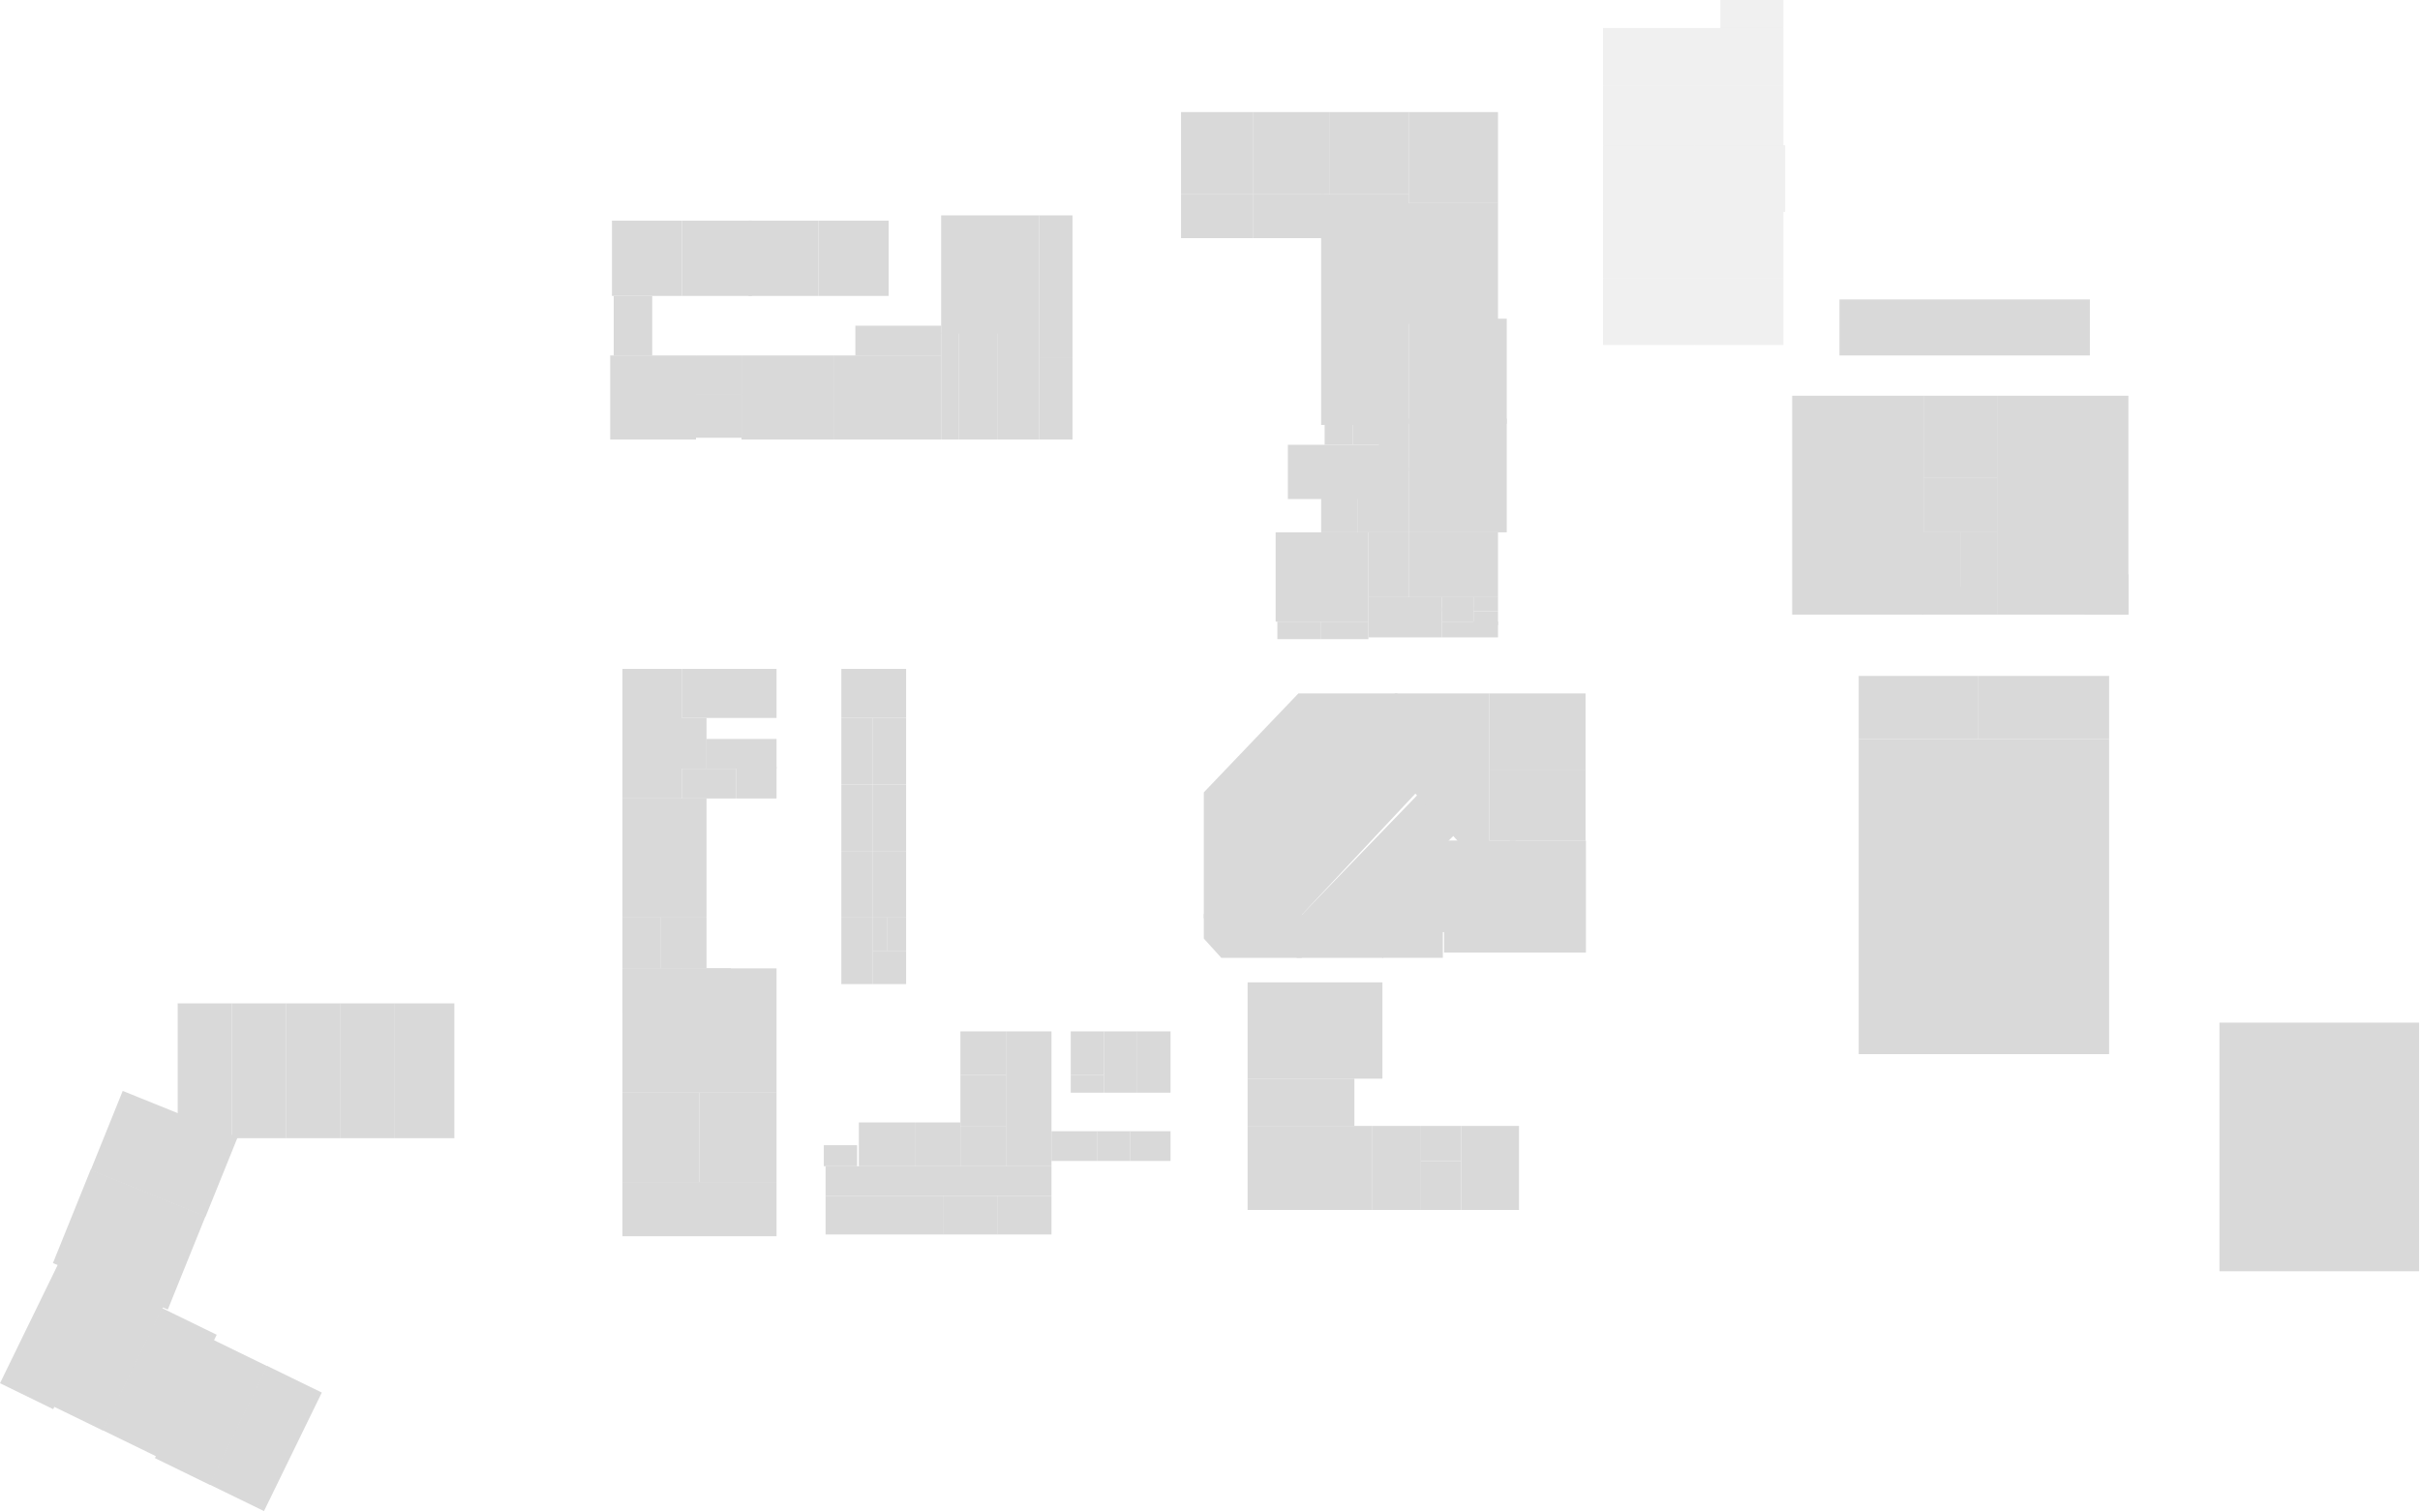
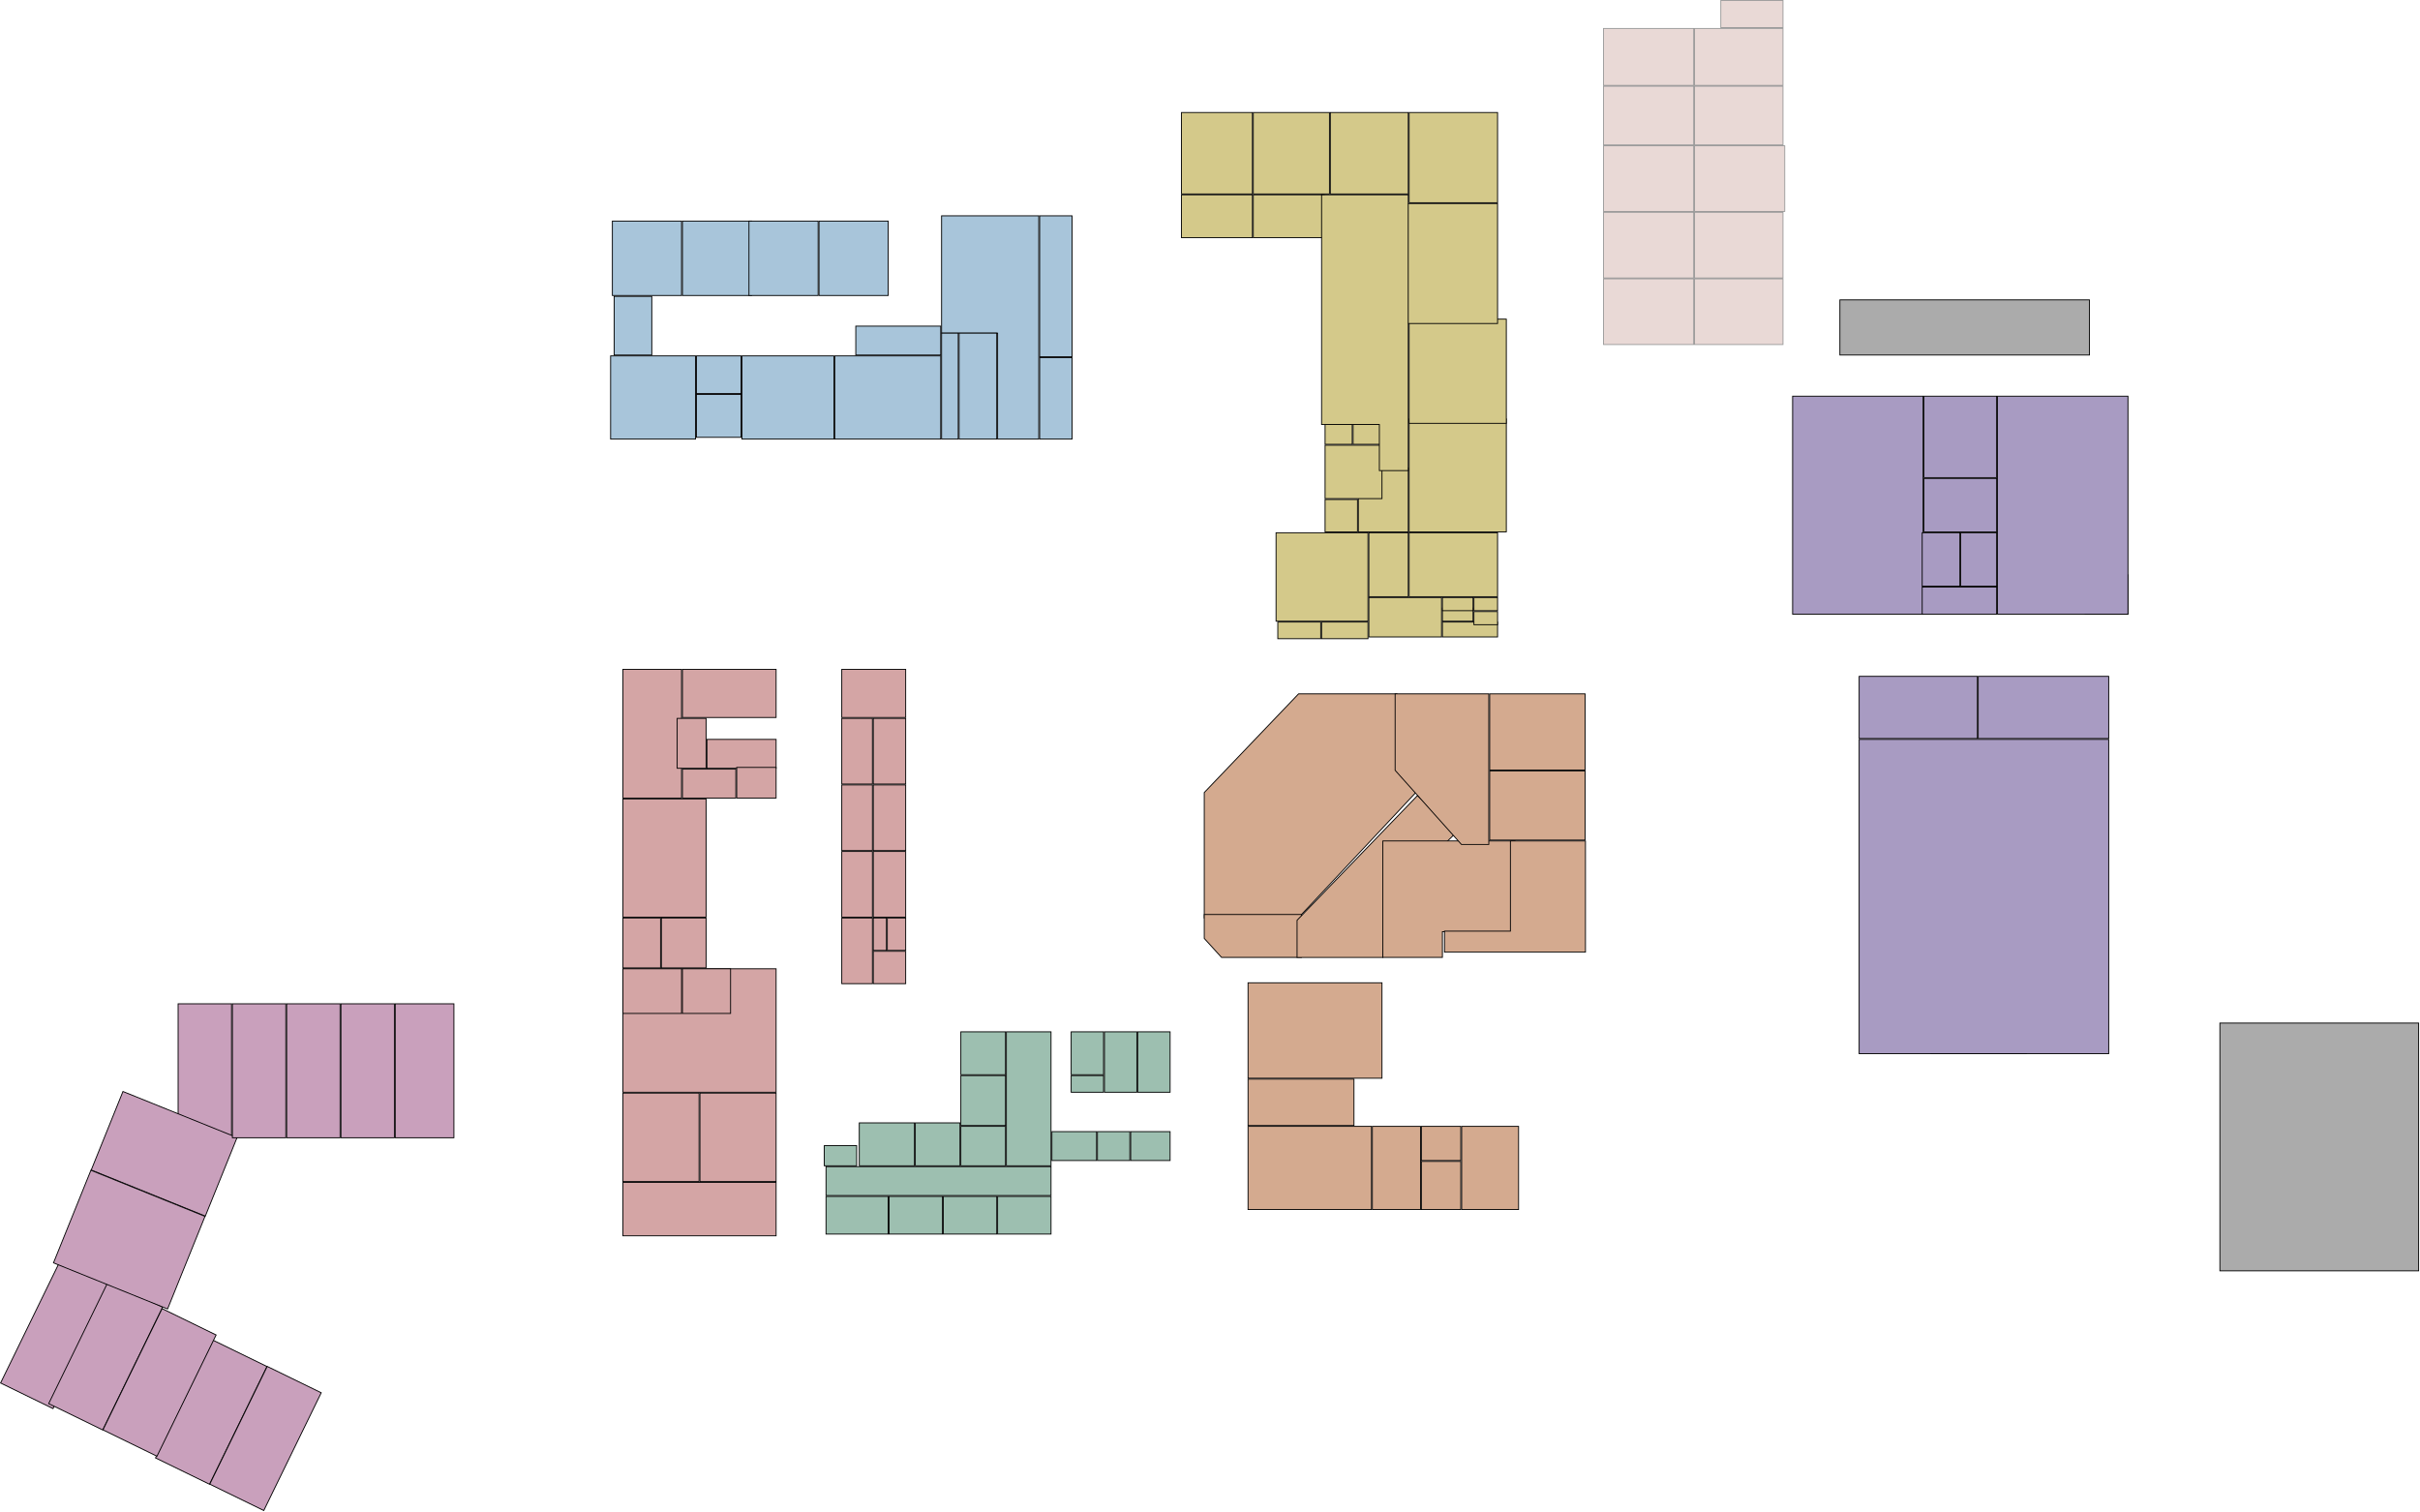
<svg xmlns="http://www.w3.org/2000/svg" width="1382" height="863" viewBox="0 0 1382 863" fill="none">
  <g id="Upper">
    <g id="bldg200-upper">
-       <rect id="265" x="355.468" y="675" width="88" height="31" fill="#D9D9D9" />
-       <rect id="266" x="399.468" y="624" width="44" height="51" fill="#D9D9D9" />
-       <rect id="264" x="355.468" y="624" width="44" height="51" fill="#D9D9D9" />
-       <path id="267" d="M355.468 553H403.468H443.468V624H355.468V553Z" fill="#D9D9D9" />
-       <rect id="268" x="355.468" y="553" width="34" height="26" fill="#D9D9D9" />
-       <rect id="270" x="389.468" y="553" width="28" height="26" fill="#D9D9D9" />
-       <rect id="269" x="355.468" y="524" width="22" height="29" fill="#D9D9D9" />
-       <rect id="271" x="355.468" y="456" width="48" height="68" fill="#D9D9D9" />
-       <rect id="275" x="355.468" y="382" width="34" height="74" fill="#D9D9D9" />
-       <rect id="274" x="389.468" y="382" width="54" height="28" fill="#D9D9D9" />
-       <rect id="276" x="403.468" y="422" width="40" height="17" fill="#D9D9D9" />
-       <rect id="277" x="389.468" y="439" width="31" height="17" fill="#D9D9D9" />
-       <rect id="272" x="420.468" y="438" width="23" height="18" fill="#D9D9D9" />
-       <rect id="278" x="386.468" y="410" width="17" height="29" fill="#D9D9D9" />
-       <rect id="green-room" x="377.468" y="524" width="26" height="29" fill="#D9D9D9" />
-       <rect id="263" x="480.468" y="524" width="18" height="38" fill="#D9D9D9" />
-       <rect id="253" x="498.468" y="524" width="8" height="19" fill="#D9D9D9" />
-       <rect id="252" x="506.468" y="524" width="11" height="19" fill="#D9D9D9" />
-       <rect id="251" x="498.468" y="543" width="19" height="19" fill="#D9D9D9" />
-       <rect id="262" x="480.468" y="486" width="18" height="38" fill="#D9D9D9" />
-       <rect id="261" x="480.468" y="448" width="18" height="38" fill="#D9D9D9" />
-       <rect id="260" x="480.468" y="410" width="18" height="38" fill="#D9D9D9" />
-       <path id="254" d="M498.468 486H517.468V524H498.468V486Z" fill="#D9D9D9" />
-       <path id="255" d="M498.468 448H517.468V486H498.468V448Z" fill="#D9D9D9" />
-       <path id="256" d="M498.468 410H517.468V448H498.468V410Z" fill="#D9D9D9" />
-       <rect id="Restrooms" x="480.468" y="382" width="37" height="28" fill="#D9D9D9" />
+       <rect id="265" x="355.718" y="675.25" width="87.5" height="30.5" fill="#D4A5A5" stroke="black" stroke-width="0.5" />
+       <rect id="266" x="399.718" y="624.25" width="43.5" height="50.5" fill="#D4A5A5" stroke="black" stroke-width="0.5" />
+       <rect id="264" x="355.718" y="624.25" width="43.5" height="50.5" fill="#D4A5A5" stroke="black" stroke-width="0.5" />
+       <path id="267" d="M443.218 553.25V623.75H355.718V553.25H443.218Z" fill="#D4A5A5" stroke="black" stroke-width="0.5" />
+       <rect id="268" x="355.718" y="553.25" width="33.5" height="25.5" fill="#D4A5A5" stroke="black" stroke-width="0.5" />
+       <rect id="270" x="389.718" y="553.25" width="27.5" height="25.5" fill="#D4A5A5" stroke="black" stroke-width="0.5" />
+       <rect id="269" x="355.718" y="524.25" width="21.5" height="28.5" fill="#D4A5A5" stroke="black" stroke-width="0.5" />
+       <rect id="271" x="355.718" y="456.25" width="47.5" height="67.5" fill="#D4A5A5" stroke="black" stroke-width="0.5" />
+       <rect id="275" x="355.718" y="382.25" width="33.5" height="73.5" fill="#D4A5A5" stroke="black" stroke-width="0.5" />
+       <rect id="274" x="389.718" y="382.25" width="53.5" height="27.5" fill="#D4A5A5" stroke="black" stroke-width="0.5" />
+       <rect id="276" x="403.718" y="422.25" width="39.5" height="16.5" fill="#D4A5A5" stroke="black" stroke-width="0.5" />
+       <rect id="277" x="389.718" y="439.25" width="30.5" height="16.5" fill="#D4A5A5" stroke="black" stroke-width="0.5" />
+       <rect id="272" x="420.718" y="438.25" width="22.5" height="17.5" fill="#D4A5A5" stroke="black" stroke-width="0.5" />
+       <rect id="278" x="386.718" y="410.25" width="16.5" height="28.5" fill="#D4A5A5" stroke="black" stroke-width="0.5" />
+       <rect id="Green Room" x="377.718" y="524.25" width="25.5" height="28.5" fill="#D4A5A5" stroke="black" stroke-width="0.5" />
+       <rect id="263" x="480.718" y="524.25" width="17.5" height="37.5" fill="#D4A5A5" stroke="black" stroke-width="0.5" />
+       <rect id="253" x="498.718" y="524.25" width="7.5" height="18.5" fill="#D4A5A5" stroke="black" stroke-width="0.5" />
+       <rect id="252" x="506.718" y="524.25" width="10.5" height="18.5" fill="#D4A5A5" stroke="black" stroke-width="0.5" />
+       <rect id="251" x="498.718" y="543.25" width="18.5" height="18.5" fill="#D4A5A5" stroke="black" stroke-width="0.5" />
+       <rect id="262" x="480.718" y="486.25" width="17.5" height="37.5" fill="#D4A5A5" stroke="black" stroke-width="0.5" />
+       <rect id="261" x="480.718" y="448.25" width="17.5" height="37.5" fill="#D4A5A5" stroke="black" stroke-width="0.5" />
+       <rect id="260" x="480.718" y="410.25" width="17.5" height="37.5" fill="#D4A5A5" stroke="black" stroke-width="0.5" />
+       <path id="254" d="M517.218 486.25V523.75H498.718V486.25H517.218Z" fill="#D4A5A5" stroke="black" stroke-width="0.5" />
+       <path id="255" d="M517.218 448.25V485.75H498.718V448.25H517.218Z" fill="#D4A5A5" stroke="black" stroke-width="0.5" />
+       <path id="256" d="M517.218 410.25V447.75H498.718V410.25H517.218Z" fill="#D4A5A5" stroke="black" stroke-width="0.5" />
+       <rect id="Restrooms" x="480.718" y="382.25" width="36.5" height="27.5" fill="#D4A5A5" stroke="black" stroke-width="0.5" />
    </g>
    <g id="bldg100">
-       <rect id="118" x="490.468" y="641" width="32" height="25" fill="#D9D9D9" />
-       <rect id="119" x="470.468" y="654" width="19" height="12" fill="#D9D9D9" />
-       <rect id="101" x="522.468" y="641" width="26" height="25" fill="#D9D9D9" />
-       <rect id="105" x="548.468" y="589" width="26" height="25" fill="#D9D9D9" />
-       <rect id="106" x="574.468" y="589" width="26" height="77" fill="#D9D9D9" />
-       <rect id="113" x="600.468" y="646" width="26" height="17" fill="#D9D9D9" />
-       <rect id="112" x="626.468" y="646" width="19" height="17" fill="#D9D9D9" />
-       <rect id="111" x="645.468" y="646" width="23" height="17" fill="#D9D9D9" />
-       <rect id="110" x="649.468" y="589" width="19" height="35" fill="#D9D9D9" />
-       <rect id="109" x="630.468" y="589" width="19" height="35" fill="#D9D9D9" />
-       <rect id="107" x="611.468" y="589" width="19" height="25" fill="#D9D9D9" />
-       <rect id="108" x="611.468" y="614" width="19" height="10" fill="#D9D9D9" />
-       <rect id="104" x="548.468" y="614" width="26" height="29" fill="#D9D9D9" />
-       <rect id="103" x="548.468" y="643" width="26" height="23" fill="#D9D9D9" />
-       <rect id="102" x="471.468" y="666" width="129" height="17" fill="#D9D9D9" />
-       <rect id="114" x="569.468" y="683" width="31" height="22" fill="#D9D9D9" />
-       <rect id="115" x="538.468" y="683" width="31" height="22" fill="#D9D9D9" />
-       <rect id="116" x="507.468" y="683" width="31" height="22" fill="#D9D9D9" />
-       <rect id="117" x="471.468" y="683" width="36" height="22" fill="#D9D9D9" />
+       <rect id="118" x="490.718" y="641.25" width="31.5" height="24.5" fill="#9DBFB0" stroke="black" stroke-width="0.5" />
+       <rect id="119" x="470.718" y="654.25" width="18.5" height="11.5" fill="#9DBFB0" stroke="black" stroke-width="0.5" />
+       <rect id="101" x="522.718" y="641.25" width="25.5" height="24.5" fill="#9DBFB0" stroke="black" stroke-width="0.5" />
+       <rect id="105" x="548.718" y="589.25" width="25.5" height="24.5" fill="#9DBFB0" stroke="black" stroke-width="0.5" />
+       <rect id="106" x="574.718" y="589.25" width="25.5" height="76.5" fill="#9DBFB0" stroke="black" stroke-width="0.5" />
+       <rect id="113" x="600.718" y="646.25" width="25.5" height="16.5" fill="#9DBFB0" stroke="black" stroke-width="0.5" />
+       <rect id="112" x="626.718" y="646.25" width="18.5" height="16.5" fill="#9DBFB0" stroke="black" stroke-width="0.5" />
+       <rect id="111" x="645.718" y="646.25" width="22.5" height="16.5" fill="#9DBFB0" stroke="black" stroke-width="0.5" />
+       <rect id="110" x="649.718" y="589.25" width="18.5" height="34.5" fill="#9DBFB0" stroke="black" stroke-width="0.5" />
+       <rect id="109" x="630.718" y="589.25" width="18.5" height="34.5" fill="#9DBFB0" stroke="black" stroke-width="0.5" />
+       <rect id="107" x="611.718" y="589.25" width="18.5" height="24.5" fill="#9DBFB0" stroke="black" stroke-width="0.5" />
+       <rect id="108" x="611.718" y="614.25" width="18.5" height="9.5" fill="#9DBFB0" stroke="black" stroke-width="0.5" />
+       <rect id="104" x="548.718" y="614.25" width="25.5" height="28.5" fill="#9DBFB0" stroke="black" stroke-width="0.5" />
+       <rect id="103" x="548.718" y="643.25" width="25.5" height="22.5" fill="#9DBFB0" stroke="black" stroke-width="0.5" />
+       <rect id="102" x="471.718" y="666.25" width="128.5" height="16.5" fill="#9DBFB0" stroke="black" stroke-width="0.5" />
+       <rect id="114" x="569.718" y="683.25" width="30.5" height="21.5" fill="#9DBFB0" stroke="black" stroke-width="0.5" />
+       <rect id="115" x="538.718" y="683.25" width="30.5" height="21.5" fill="#9DBFB0" stroke="black" stroke-width="0.5" />
+       <rect id="116" x="507.718" y="683.25" width="30.5" height="21.5" fill="#9DBFB0" stroke="black" stroke-width="0.5" />
+       <rect id="117" x="471.718" y="683.25" width="35.5" height="21.5" fill="#9DBFB0" stroke="black" stroke-width="0.5" />
    </g>
    <g id="bldg900">
-       <rect id="908" x="712.468" y="561" width="77" height="55" fill="#D9D9D9" />
-       <rect id="909" x="712.468" y="616" width="61" height="27" fill="#D9D9D9" />
-       <rect id="910" x="712.468" y="643" width="71" height="48" fill="#D9D9D9" />
-       <rect id="911" x="783.468" y="643" width="28" height="48" fill="#D9D9D9" />
-       <rect id="912" x="834.468" y="643" width="33" height="48" fill="#D9D9D9" />
-       <rect id="913" x="811.468" y="643" width="23" height="20" fill="#D9D9D9" />
-       <rect id="914" x="811.468" y="663" width="23" height="28" fill="#D9D9D9" />
-       <path id="901" d="M687.468 452.5L741.468 396H797.968L808.968 452.5L741.468 524.5H687.468V452.5Z" fill="#D9D9D9" />
-       <path id="907" d="M687.468 522H743.468V547H697.468L687.468 536V522Z" fill="#D9D9D9" />
-       <path id="906" d="M740.468 525.454L809.47 454L831.81 475.573L792.968 514L789.968 547.027L740.468 547.027L740.468 525.454Z" fill="#D9D9D9" />
-       <path id="917" d="M789.468 480H865.468V532.307H843.468H823.968V547H789.468V480Z" fill="#D9D9D9" />
-       <path id="905" d="M862.307 480H905.667V544H897.335H862.307H824.667V531.5H862.307V480Z" fill="#D9D9D9" />
-       <rect id="920" x="850.468" y="440" width="55" height="40" fill="#D9D9D9" />
-       <rect id="904" x="850.468" y="396" width="55" height="44" fill="#D9D9D9" />
-       <path id="903" d="M796.468 396H850.468V482.5H834.468L796.468 440V396Z" fill="#D9D9D9" />
+       <rect id="908" x="712.718" y="561.25" width="76.5" height="54.5" fill="#D4AA8F" stroke="black" stroke-width="0.5" />
+       <rect id="909" x="712.718" y="616.25" width="60.5" height="26.5" fill="#D4AA8F" stroke="black" stroke-width="0.5" />
+       <rect id="910" x="712.718" y="643.25" width="70.5" height="47.5" fill="#D4AA8F" stroke="black" stroke-width="0.5" />
+       <rect id="911" x="783.718" y="643.25" width="27.5" height="47.5" fill="#D4AA8F" stroke="black" stroke-width="0.5" />
+       <rect id="912" x="834.718" y="643.25" width="32.5" height="47.5" fill="#D4AA8F" stroke="black" stroke-width="0.5" />
+       <rect id="913" x="811.718" y="643.25" width="22.5" height="19.5" fill="#D4AA8F" stroke="black" stroke-width="0.5" />
+       <rect id="914" x="811.718" y="663.25" width="22.5" height="27.5" fill="#D4AA8F" stroke="black" stroke-width="0.5" />
+       <path id="901" d="M797.762 396.25L808.698 452.422L741.36 524.25H687.718V452.6L741.575 396.25H797.762Z" fill="#D4AA8F" stroke="black" stroke-width="0.5" />
+       <path id="907" d="M743.218 522.25V546.75H697.579L687.718 535.903V522.25H743.218Z" fill="#D4AA8F" stroke="black" stroke-width="0.5" />
+       <path id="906" d="M809.476 454.354L831.452 475.575L792.793 513.822L792.727 513.886L792.719 513.978L789.739 546.777L740.718 546.778L740.718 525.555L809.476 454.354Z" fill="#D4AA8F" stroke="black" stroke-width="0.5" />
+       <path id="917" d="M865.218 480.25V532.057H823.718V546.75H789.718V480.25H865.218Z" fill="#D4AA8F" stroke="black" stroke-width="0.5" />
+       <path id="905" d="M905.417 480.25V543.75H824.917V531.75H862.557V480.25H905.417Z" fill="#D4AA8F" stroke="black" stroke-width="0.5" />
+       <rect id="920" x="850.718" y="440.25" width="54.5" height="39.5" fill="#D4AA8F" stroke="black" stroke-width="0.5" />
+       <rect id="904" x="850.718" y="396.25" width="54.5" height="43.5" fill="#D4AA8F" stroke="black" stroke-width="0.5" />
+       <path id="903" d="M850.218 396.25V482.25H834.581L796.718 439.903V396.25H850.218Z" fill="#D4AA8F" stroke="black" stroke-width="0.5" />
    </g>
    <g id="bldg600-upper">
-       <rect id="656" opacity="0.4" x="967.468" y="159" width="51" height="38" fill="#D9D9D9" />
-       <rect id="654" opacity="0.4" x="915.468" y="121" width="52" height="38" fill="#D9D9D9" />
-       <rect id="653" opacity="0.4" x="915.468" y="83" width="52" height="38" fill="#D9D9D9" />
-       <rect id="658" opacity="0.4" x="967.468" y="83" width="52" height="38" fill="#D9D9D9" />
-       <rect id="657" opacity="0.4" x="967.468" y="121" width="51" height="38" fill="#D9D9D9" />
-       <rect id="659" opacity="0.4" x="967.468" y="49" width="51" height="34" fill="#D9D9D9" />
-       <rect id="652" opacity="0.4" x="915.468" y="49" width="52" height="34" fill="#D9D9D9" />
-       <rect id="651" opacity="0.4" x="915.468" y="16" width="52" height="33" fill="#D9D9D9" />
-       <rect id="661" opacity="0.4" x="982.468" width="36" height="16" fill="#D9D9D9" />
-       <rect id="660" opacity="0.4" x="967.468" y="16" width="51" height="33" fill="#D9D9D9" />
-       <rect id="655" opacity="0.4" x="915.468" y="159" width="52" height="38" fill="#D9D9D9" />
+       <rect id="656" opacity="0.4" x="967.718" y="159.25" width="50.5" height="37.5" fill="#C9A098" stroke="black" stroke-width="0.5" />
+       <rect id="654" opacity="0.4" x="915.718" y="121.25" width="51.5" height="37.5" fill="#C9A098" stroke="black" stroke-width="0.5" />
+       <rect id="653" opacity="0.4" x="915.718" y="83.25" width="51.5" height="37.5" fill="#C9A098" stroke="black" stroke-width="0.5" />
+       <rect id="658" opacity="0.4" x="967.718" y="83.25" width="51.5" height="37.5" fill="#C9A098" stroke="black" stroke-width="0.5" />
+       <rect id="657" opacity="0.4" x="967.718" y="121.25" width="50.5" height="37.5" fill="#C9A098" stroke="black" stroke-width="0.5" />
+       <rect id="659" opacity="0.4" x="967.718" y="49.25" width="50.5" height="33.5" fill="#C9A098" stroke="black" stroke-width="0.5" />
+       <rect id="652" opacity="0.4" x="915.718" y="49.25" width="51.5" height="33.5" fill="#C9A098" stroke="black" stroke-width="0.5" />
+       <rect id="651" opacity="0.4" x="915.718" y="16.25" width="51.5" height="32.5" fill="#C9A098" stroke="black" stroke-width="0.5" />
+       <rect id="661" opacity="0.4" x="982.718" y="0.25" width="35.5" height="15.5" fill="#C9A098" stroke="black" stroke-width="0.5" />
+       <rect id="660" opacity="0.4" x="967.718" y="16.25" width="50.5" height="32.5" fill="#C9A098" stroke="black" stroke-width="0.5" />
+       <rect id="655" opacity="0.4" x="915.718" y="159.25" width="51.5" height="37.5" fill="#C9A098" stroke="black" stroke-width="0.5" />
    </g>
-     <rect id="aquatics-center" x="1050.47" y="171" width="143" height="32" fill="#D9D9D9" />
+     <rect id="Aquatics center" x="1050.72" y="171.25" width="142.5" height="31.5" fill="#ABABAB" stroke="black" stroke-width="0.5" />
    <g id="bldg800">
-       <rect id="805" x="1023.47" y="226" width="75" height="125" fill="#D9D9D9" />
-       <rect id="808" x="1190.47" y="328" width="25" height="23" fill="#D9D9D9" />
-       <path id="809" d="M1097.47 304H1119.47V335H1097.47V304Z" fill="#D9D9D9" />
-       <rect id="810" x="1119.47" y="304" width="21" height="31" fill="#D9D9D9" />
-       <rect id="811" x="1098.47" y="273" width="42" height="31" fill="#D9D9D9" />
-       <rect id="812" x="1098.47" y="226" width="42" height="47" fill="#D9D9D9" />
-       <rect id="807" x="1140.47" y="226" width="75" height="125" fill="#D9D9D9" />
-       <rect id="806" x="1097.47" y="335" width="43" height="16" fill="#D9D9D9" />
-       <rect id="851" x="1061.47" y="386" width="68" height="36" fill="#D9D9D9" />
-       <rect id="803" x="1129.47" y="386" width="75" height="36" fill="#D9D9D9" />
-       <rect id="802" x="1102.47" y="584" width="55" height="18" fill="#D9D9D9" />
-       <rect id="801" x="1061.47" y="422" width="143" height="180" fill="#D9D9D9" />
+       <rect id="805" x="1023.72" y="226.25" width="74.5" height="124.5" fill="#A89BC2" stroke="black" stroke-width="0.5" />
+       <rect id="808" x="1190.72" y="328.25" width="24.5" height="22.5" fill="#A89BC2" stroke="black" stroke-width="0.5" />
+       <path id="809" d="M1119.22 304.25V334.75H1097.72V304.25H1119.22Z" fill="#A89BC2" stroke="black" stroke-width="0.5" />
+       <rect id="810" x="1119.72" y="304.25" width="20.5" height="30.5" fill="#A89BC2" stroke="black" stroke-width="0.5" />
+       <rect id="811" x="1098.72" y="273.25" width="41.5" height="30.5" fill="#A89BC2" stroke="black" stroke-width="0.5" />
+       <rect id="812" x="1098.72" y="226.25" width="41.5" height="46.5" fill="#A89BC2" stroke="black" stroke-width="0.5" />
+       <rect id="807" x="1140.72" y="226.25" width="74.5" height="124.5" fill="#A89BC2" stroke="black" stroke-width="0.5" />
+       <rect id="806" x="1097.72" y="335.25" width="42.5" height="15.5" fill="#A89BC2" stroke="black" stroke-width="0.5" />
+       <rect id="851" x="1061.72" y="386.25" width="67.5" height="35.5" fill="#A89BC2" stroke="black" stroke-width="0.5" />
+       <rect id="803" x="1129.72" y="386.25" width="74.5" height="35.5" fill="#A89BC2" stroke="black" stroke-width="0.5" />
+       <rect id="802" x="1102.72" y="584.25" width="54.5" height="17.5" fill="#A89BC2" stroke="black" stroke-width="0.5" />
+       <rect id="801" x="1061.72" y="422.25" width="142.5" height="179.5" fill="#A89BC2" stroke="black" stroke-width="0.5" />
    </g>
-     <rect id="1031" x="1267.47" y="584" width="114" height="142" fill="#D9D9D9" />
+     <rect id="1031" x="1267.72" y="584.25" width="113.5" height="141.5" fill="#ABABAB" stroke="black" stroke-width="0.5" />
    <g id="bldg500-upper">
-       <rect id="556" x="823.468" y="355" width="32" height="9" fill="#D9D9D9" />
-       <rect id="558" x="823.468" y="347" width="18" height="8" fill="#D9D9D9" />
-       <rect id="574" x="823.468" y="341" width="18" height="8" fill="#D9D9D9" />
-       <rect id="573" x="841.468" y="341" width="14" height="8" fill="#D9D9D9" />
-       <rect id="557" x="841.468" y="349" width="14" height="8" fill="#D9D9D9" />
-       <rect id="555" x="781.468" y="341" width="42" height="23" fill="#D9D9D9" />
-       <rect id="571" x="781.468" y="304" width="23" height="37" fill="#D9D9D9" />
-       <rect id="559" x="804.468" y="304" width="51" height="37" fill="#D9D9D9" />
-       <rect id="560" x="804.468" y="239" width="56" height="65" fill="#D9D9D9" />
-       <rect id="561" x="804.468" y="182" width="56" height="60" fill="#D9D9D9" />
-       <rect id="562" x="803.468" y="116" width="52" height="69" fill="#D9D9D9" />
-       <rect id="563" x="804.468" y="64" width="51" height="52" fill="#D9D9D9" />
-       <rect id="564" x="759.468" y="64" width="45" height="47" fill="#D9D9D9" />
-       <path id="565" d="M715.468 64H759.468V111H715.468V64Z" fill="#D9D9D9" />
-       <rect id="566" x="674.468" y="64" width="41" height="47" fill="#D9D9D9" />
-       <rect id="567" x="674.468" y="111" width="41" height="25" fill="#D9D9D9" />
-       <rect id="568" x="715.468" y="111" width="41" height="25" fill="#D9D9D9" />
-       <rect id="570" x="775.468" y="267" width="29" height="37" fill="#D9D9D9" />
-       <rect id="551" x="735.468" y="254" width="54" height="31" fill="#D9D9D9" />
-       <rect id="577" x="756.468" y="242" width="16" height="12" fill="#D9D9D9" />
-       <rect id="576" x="772.468" y="242" width="17" height="12" fill="#D9D9D9" />
-       <path id="569" d="M754.468 111H804.468V269H787.468V242.667H754.468V111Z" fill="#D9D9D9" />
-       <rect id="550" x="754.468" y="267" width="21" height="37" fill="#D9D9D9" />
-       <path id="552" d="M728.468 304H781.468V355H728.468V304Z" fill="#D9D9D9" />
-       <rect id="554" x="754.468" y="355" width="27" height="10" fill="#D9D9D9" />
-       <rect id="553" x="729.468" y="355" width="25" height="10" fill="#D9D9D9" />
+       <rect id="556" x="823.718" y="355.25" width="31.5" height="8.5" fill="#D4C98A" stroke="black" stroke-width="0.5" />
+       <rect id="558" x="823.718" y="347.25" width="17.5" height="7.5" fill="#D4C98A" stroke="black" stroke-width="0.5" />
+       <rect id="574" x="823.718" y="341.25" width="17.5" height="7.5" fill="#D4C98A" stroke="black" stroke-width="0.5" />
+       <rect id="573" x="841.718" y="341.25" width="13.5" height="7.5" fill="#D4C98A" stroke="black" stroke-width="0.5" />
+       <rect id="557" x="841.718" y="349.25" width="13.5" height="7.5" fill="#D4C98A" stroke="black" stroke-width="0.5" />
+       <rect id="555" x="781.718" y="341.25" width="41.5" height="22.5" fill="#D4C98A" stroke="black" stroke-width="0.5" />
+       <rect id="571" x="781.718" y="304.25" width="22.5" height="36.5" fill="#D4C98A" stroke="black" stroke-width="0.5" />
+       <rect id="559" x="804.718" y="304.25" width="50.5" height="36.5" fill="#D4C98A" stroke="black" stroke-width="0.5" />
+       <rect id="560" x="804.718" y="239.25" width="55.5" height="64.5" fill="#D4C98A" stroke="black" stroke-width="0.5" />
+       <rect id="561" x="804.718" y="182.25" width="55.5" height="59.5" fill="#D4C98A" stroke="black" stroke-width="0.5" />
+       <rect id="562" x="803.718" y="116.25" width="51.5" height="68.5" fill="#D4C98A" stroke="black" stroke-width="0.5" />
+       <rect id="563" x="804.718" y="64.25" width="50.5" height="51.5" fill="#D4C98A" stroke="black" stroke-width="0.5" />
+       <rect id="564" x="759.718" y="64.25" width="44.5" height="46.5" fill="#D4C98A" stroke="black" stroke-width="0.5" />
+       <path id="565" d="M759.218 64.25V110.75H715.718V64.25H759.218Z" fill="#D4C98A" stroke="black" stroke-width="0.5" />
+       <rect id="566" x="674.718" y="64.25" width="40.5" height="46.5" fill="#D4C98A" stroke="black" stroke-width="0.5" />
+       <rect id="567" x="674.718" y="111.25" width="40.5" height="24.5" fill="#D4C98A" stroke="black" stroke-width="0.5" />
+       <rect id="568" x="715.718" y="111.25" width="40.5" height="24.5" fill="#D4C98A" stroke="black" stroke-width="0.5" />
+       <rect id="570" x="775.718" y="267.25" width="28.5" height="36.5" fill="#D4C98A" stroke="black" stroke-width="0.5" />
+       <rect id="551" x="756.718" y="254.25" width="32.5" height="30.5" fill="#D4C98A" stroke="black" stroke-width="0.5" />
+       <rect id="577" x="756.718" y="242.25" width="15.5" height="11.5" fill="#D4C98A" stroke="black" stroke-width="0.5" />
+       <rect id="576" x="772.718" y="242.25" width="16.5" height="11.5" fill="#D4C98A" stroke="black" stroke-width="0.5" />
+       <path id="569" d="M804.218 111.25V268.75H787.718V242.417H754.718V111.25H804.218Z" fill="#D4C98A" stroke="black" stroke-width="0.5" />
+       <rect id="550" x="756.718" y="285.25" width="18.5" height="18.5" fill="#D4C98A" stroke="black" stroke-width="0.5" />
+       <path id="552" d="M781.218 304.25V354.75H728.718V304.25H781.218Z" fill="#D4C98A" stroke="black" stroke-width="0.5" />
+       <rect id="554" x="754.718" y="355.25" width="26.5" height="9.5" fill="#D4C98A" stroke="black" stroke-width="0.5" />
+       <rect id="553" x="729.718" y="355.25" width="24.5" height="9.5" fill="#D4C98A" stroke="black" stroke-width="0.5" />
    </g>
    <g id="bldg400-upper">
-       <path id="463" d="M593.468 123H612.468V204H593.468V123Z" fill="#D9D9D9" />
-       <path id="462" d="M593.468 204H612.468V251H593.468V204Z" fill="#D9D9D9" />
-       <path id="461" d="M537.468 123H593.468V251H569.468V190.5H537.468V123Z" fill="#D9D9D9" />
-       <rect id="460" x="547.468" y="190" width="22" height="61" fill="#D9D9D9" />
-       <rect id="459" x="537.468" y="190" width="10" height="61" fill="#D9D9D9" />
-       <rect id="455" x="488.468" y="186" width="49" height="17" fill="#D9D9D9" />
-       <rect id="468" x="350.468" y="169" width="22" height="34" fill="#D9D9D9" />
-       <rect id="457" x="476.468" y="203" width="61" height="48" fill="#D9D9D9" />
-       <rect id="464" x="467.468" y="126" width="40" height="43" fill="#D9D9D9" />
-       <rect id="467" x="389.468" y="126" width="40" height="43" fill="#D9D9D9" />
-       <rect id="466" x="349.468" y="126" width="40" height="43" fill="#D9D9D9" />
-       <rect id="465" x="427.468" y="126" width="40" height="43" fill="#D9D9D9" />
-       <rect id="456" x="423.468" y="203" width="53" height="48" fill="#D9D9D9" />
-       <rect id="453" x="397.468" y="203" width="26" height="22" fill="#D9D9D9" />
-       <rect id="452" x="397.468" y="225" width="26" height="25" fill="#D9D9D9" />
-       <rect id="451" x="348.468" y="203" width="49" height="48" fill="#D9D9D9" />
+       <path id="463" d="M612.218 123.25V203.75H593.718V123.25H612.218Z" fill="#A8C5DA" stroke="black" stroke-width="0.5" />
+       <path id="462" d="M612.218 204.25V250.75H593.718V204.25H612.218Z" fill="#A8C5DA" stroke="black" stroke-width="0.5" />
+       <path id="461" d="M593.218 123.25V250.75H569.718V190.25H537.718V123.25H593.218Z" fill="#A8C5DA" stroke="black" stroke-width="0.5" />
+       <rect id="460" x="547.718" y="190.25" width="21.5" height="60.5" fill="#A8C5DA" stroke="black" stroke-width="0.5" />
+       <rect id="459" x="537.718" y="190.25" width="9.5" height="60.5" fill="#A8C5DA" stroke="black" stroke-width="0.5" />
+       <rect id="455" x="488.718" y="186.25" width="48.5" height="16.5" fill="#A8C5DA" stroke="black" stroke-width="0.5" />
+       <rect id="468" x="350.718" y="169.25" width="21.5" height="33.5" fill="#A8C5DA" stroke="black" stroke-width="0.5" />
+       <rect id="457" x="476.718" y="203.25" width="60.5" height="47.5" fill="#A8C5DA" stroke="black" stroke-width="0.5" />
+       <rect id="464" x="467.718" y="126.25" width="39.5" height="42.5" fill="#A8C5DA" stroke="black" stroke-width="0.5" />
+       <rect id="467" x="389.718" y="126.25" width="39.5" height="42.5" fill="#A8C5DA" stroke="black" stroke-width="0.5" />
+       <rect id="466" x="349.718" y="126.25" width="39.5" height="42.5" fill="#A8C5DA" stroke="black" stroke-width="0.5" />
+       <rect id="465" x="427.718" y="126.25" width="39.5" height="42.5" fill="#A8C5DA" stroke="black" stroke-width="0.5" />
+       <rect id="456" x="423.718" y="203.25" width="52.5" height="47.5" fill="#A8C5DA" stroke="black" stroke-width="0.5" />
+       <rect id="453" x="397.718" y="203.25" width="25.5" height="21.5" fill="#A8C5DA" stroke="black" stroke-width="0.5" />
+       <rect id="452" x="397.718" y="225.25" width="25.5" height="24.5" fill="#A8C5DA" stroke="black" stroke-width="0.5" />
+       <rect id="451" x="348.718" y="203.25" width="48.5" height="47.5" fill="#A8C5DA" stroke="black" stroke-width="0.5" />
    </g>
    <g id="bldg300-upper">
-       <rect id="362" x="225.468" y="573" width="34" height="77" fill="#D9D9D9" />
-       <rect id="358" x="101.468" y="573" width="31" height="77" fill="#D9D9D9" />
-       <rect id="352" x="121.486" y="765" width="34.813" height="75.318" transform="rotate(26 121.486 765)" fill="#D9D9D9" />
-       <rect id="351" x="152.486" y="780" width="34.813" height="75.318" transform="rotate(26 152.486 780)" fill="#D9D9D9" />
-       <rect id="355" x="34.381" y="719.437" width="33.817" height="78.429" transform="rotate(26 34.3809 719.437)" fill="#D9D9D9" />
-       <rect id="354" x="61.896" y="731.109" width="34.813" height="78.535" transform="rotate(26 61.8957 731.109)" fill="#D9D9D9" />
-       <rect id="353" x="92.463" y="746.996" width="34.813" height="77.548" transform="rotate(26 92.4633 746.996)" fill="#D9D9D9" />
-       <rect id="357" x="51.781" y="668.295" width="48.852" height="70.772" transform="rotate(-68 51.7809 668.295)" fill="#D9D9D9" />
-       <rect id="356" x="30.222" y="721.329" width="57.517" height="70.772" transform="rotate(-68 30.2222 721.329)" fill="#D9D9D9" />
-       <rect id="361" x="194.468" y="573" width="31" height="77" fill="#D9D9D9" />
-       <rect id="360" x="163.468" y="573" width="31" height="77" fill="#D9D9D9" />
-       <rect id="359" x="132.468" y="573" width="31" height="77" fill="#D9D9D9" />
+       <rect id="362" x="225.718" y="573.25" width="33.5" height="76.5" fill="#C9A0BC" stroke="black" stroke-width="0.5" />
+       <rect id="358" x="101.718" y="573.25" width="30.5" height="76.5" fill="#C9A0BC" stroke="black" stroke-width="0.5" />
+       <rect id="352" x="121.601" y="765.334" width="34.313" height="74.818" transform="rotate(26 121.601 765.334)" fill="#C9A0BC" stroke="black" stroke-width="0.5" />
+       <rect id="351" x="152.601" y="780.334" width="34.313" height="74.818" transform="rotate(26 152.601 780.334)" fill="#C9A0BC" stroke="black" stroke-width="0.5" />
+       <rect id="355" x="34.496" y="719.771" width="33.317" height="77.929" transform="rotate(26 34.496 719.771)" fill="#C9A0BC" stroke="black" stroke-width="0.5" />
+       <rect id="354" x="62.011" y="731.443" width="34.313" height="78.035" transform="rotate(26 62.0108 731.443)" fill="#C9A0BC" stroke="black" stroke-width="0.5" />
+       <rect id="353" x="92.578" y="747.33" width="34.313" height="77.048" transform="rotate(26 92.5784 747.33)" fill="#C9A0BC" stroke="black" stroke-width="0.5" />
+       <rect id="357" x="52.106" y="668.157" width="48.352" height="70.272" transform="rotate(-68 52.1063 668.157)" fill="#C9A0BC" stroke="black" stroke-width="0.5" />
+       <rect id="356" x="30.548" y="721.191" width="57.017" height="70.272" transform="rotate(-68 30.5476 721.191)" fill="#C9A0BC" stroke="black" stroke-width="0.5" />
+       <rect id="361" x="194.718" y="573.25" width="30.5" height="76.5" fill="#C9A0BC" stroke="black" stroke-width="0.5" />
+       <rect id="360" x="163.718" y="573.25" width="30.5" height="76.5" fill="#C9A0BC" stroke="black" stroke-width="0.5" />
+       <rect id="359" x="132.718" y="573.25" width="30.5" height="76.5" fill="#C9A0BC" stroke="black" stroke-width="0.5" />
    </g>
  </g>
</svg>
